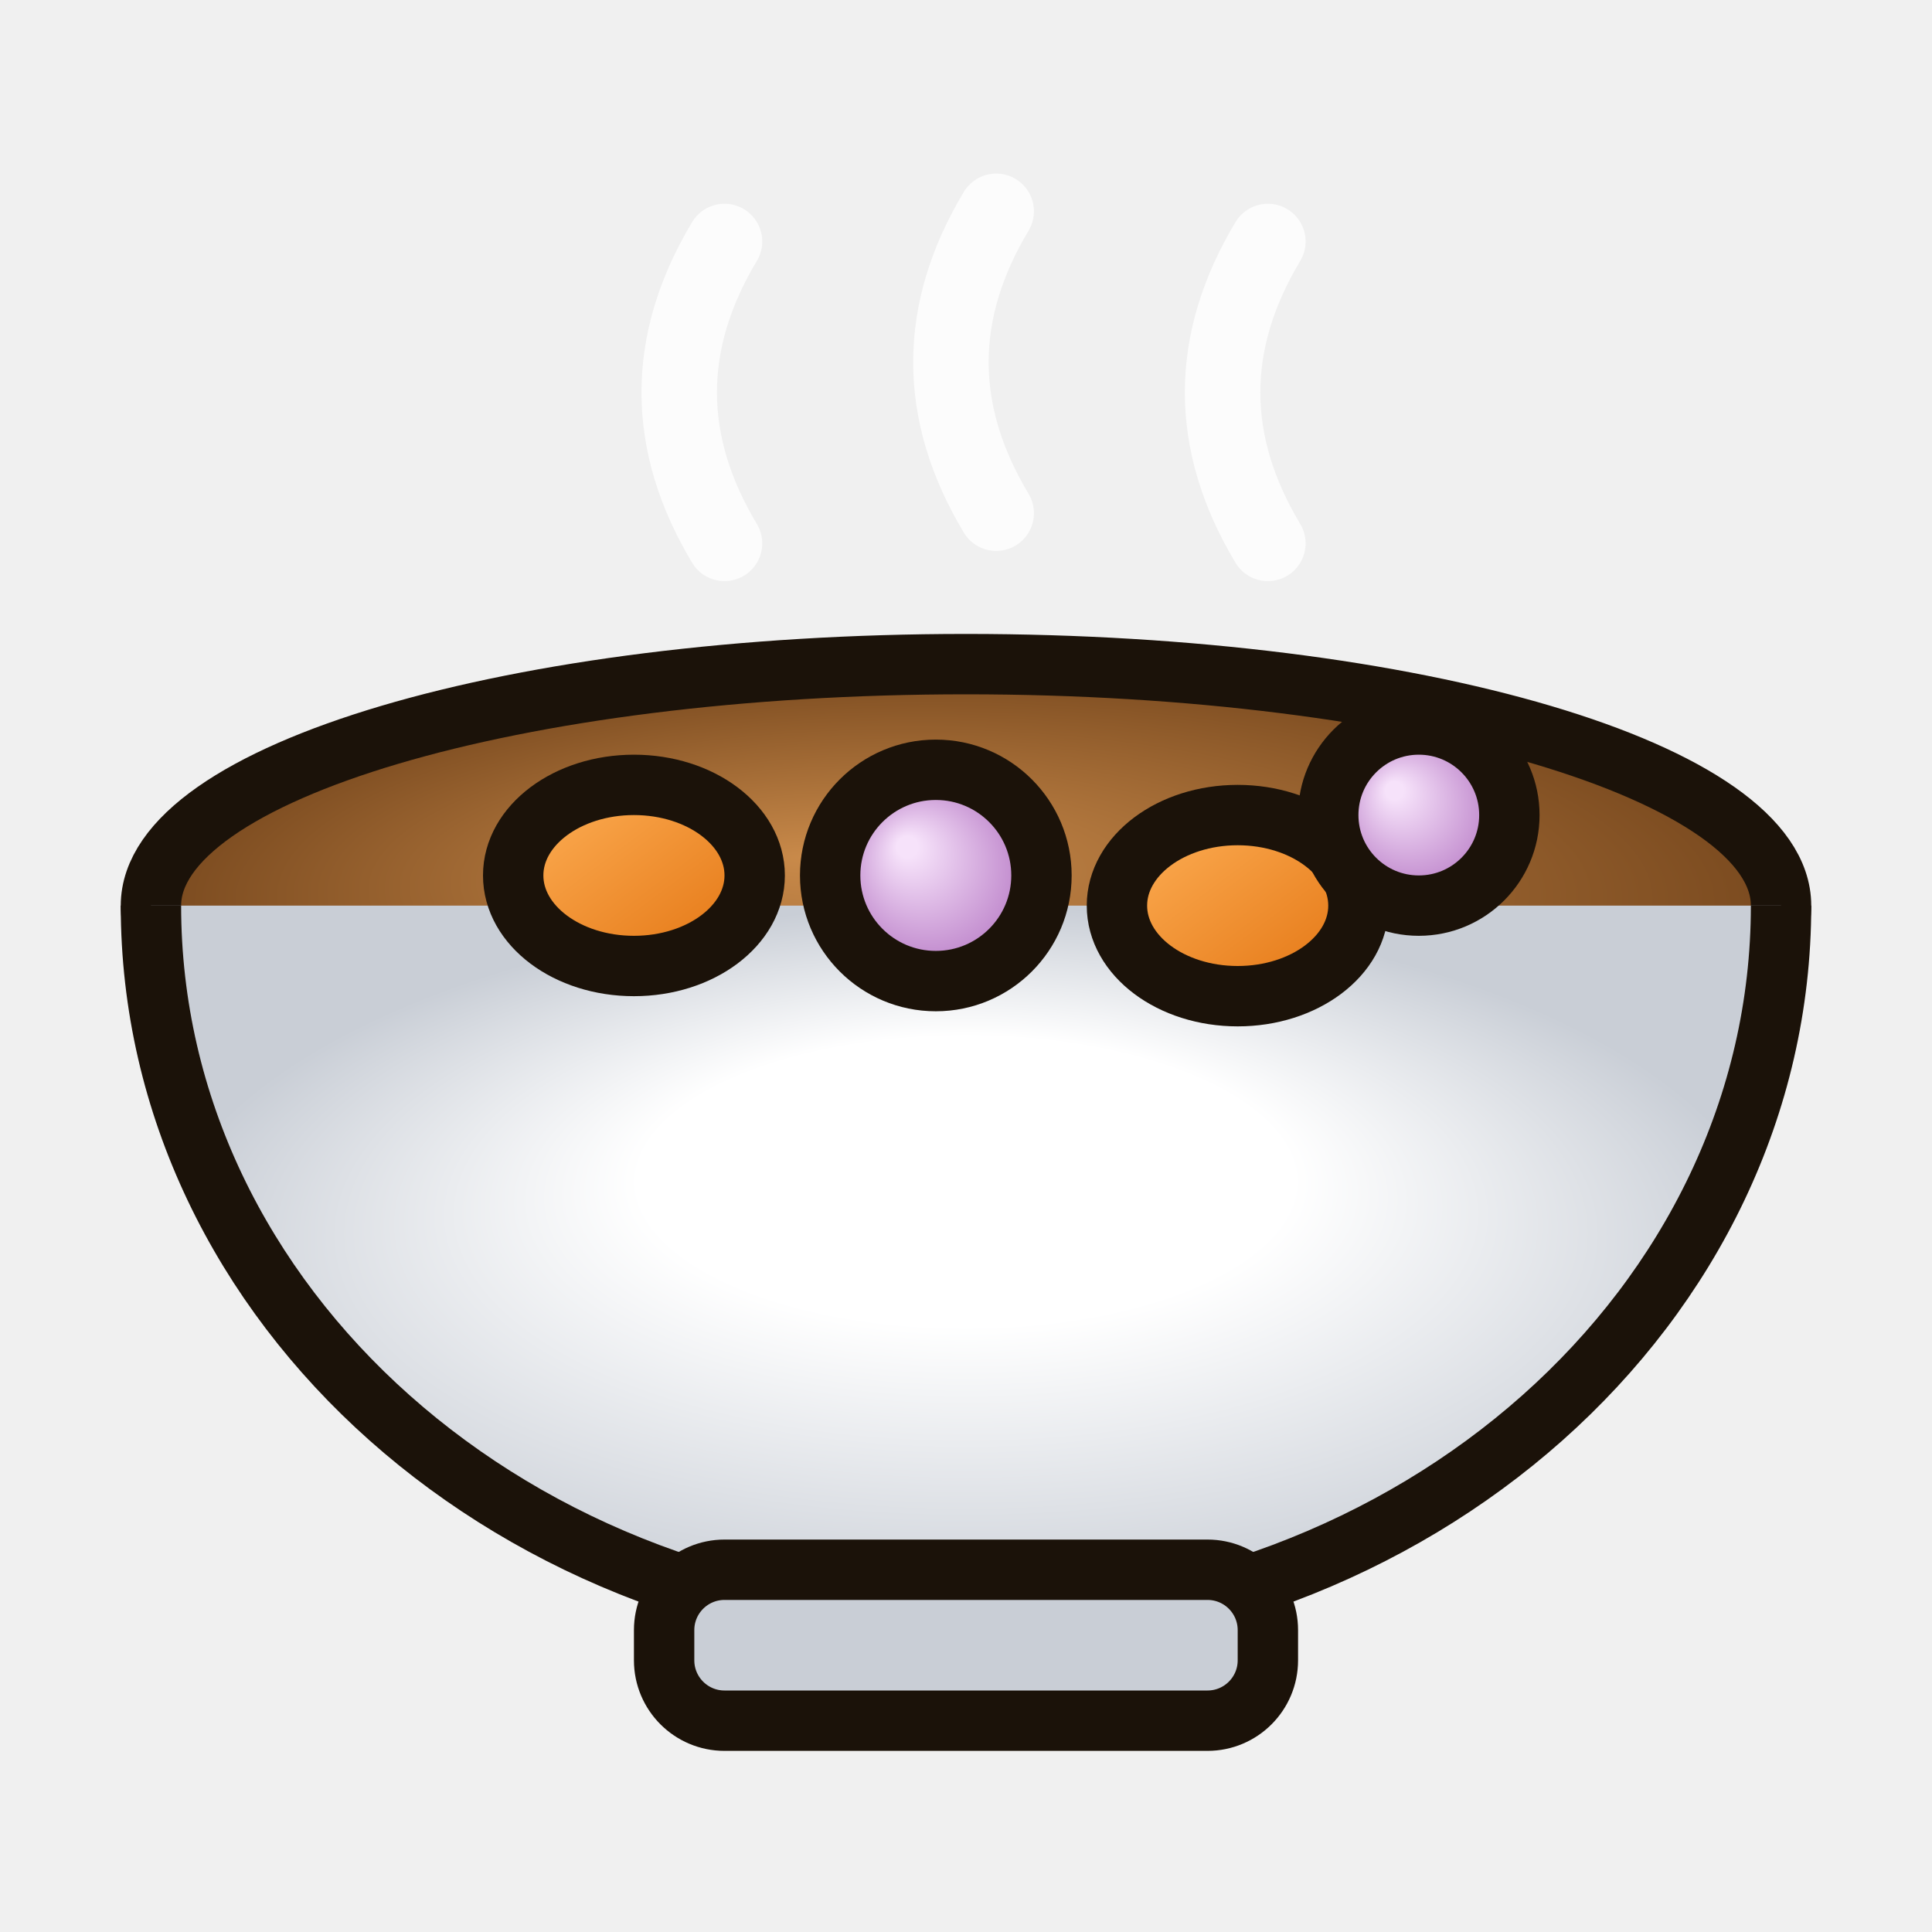
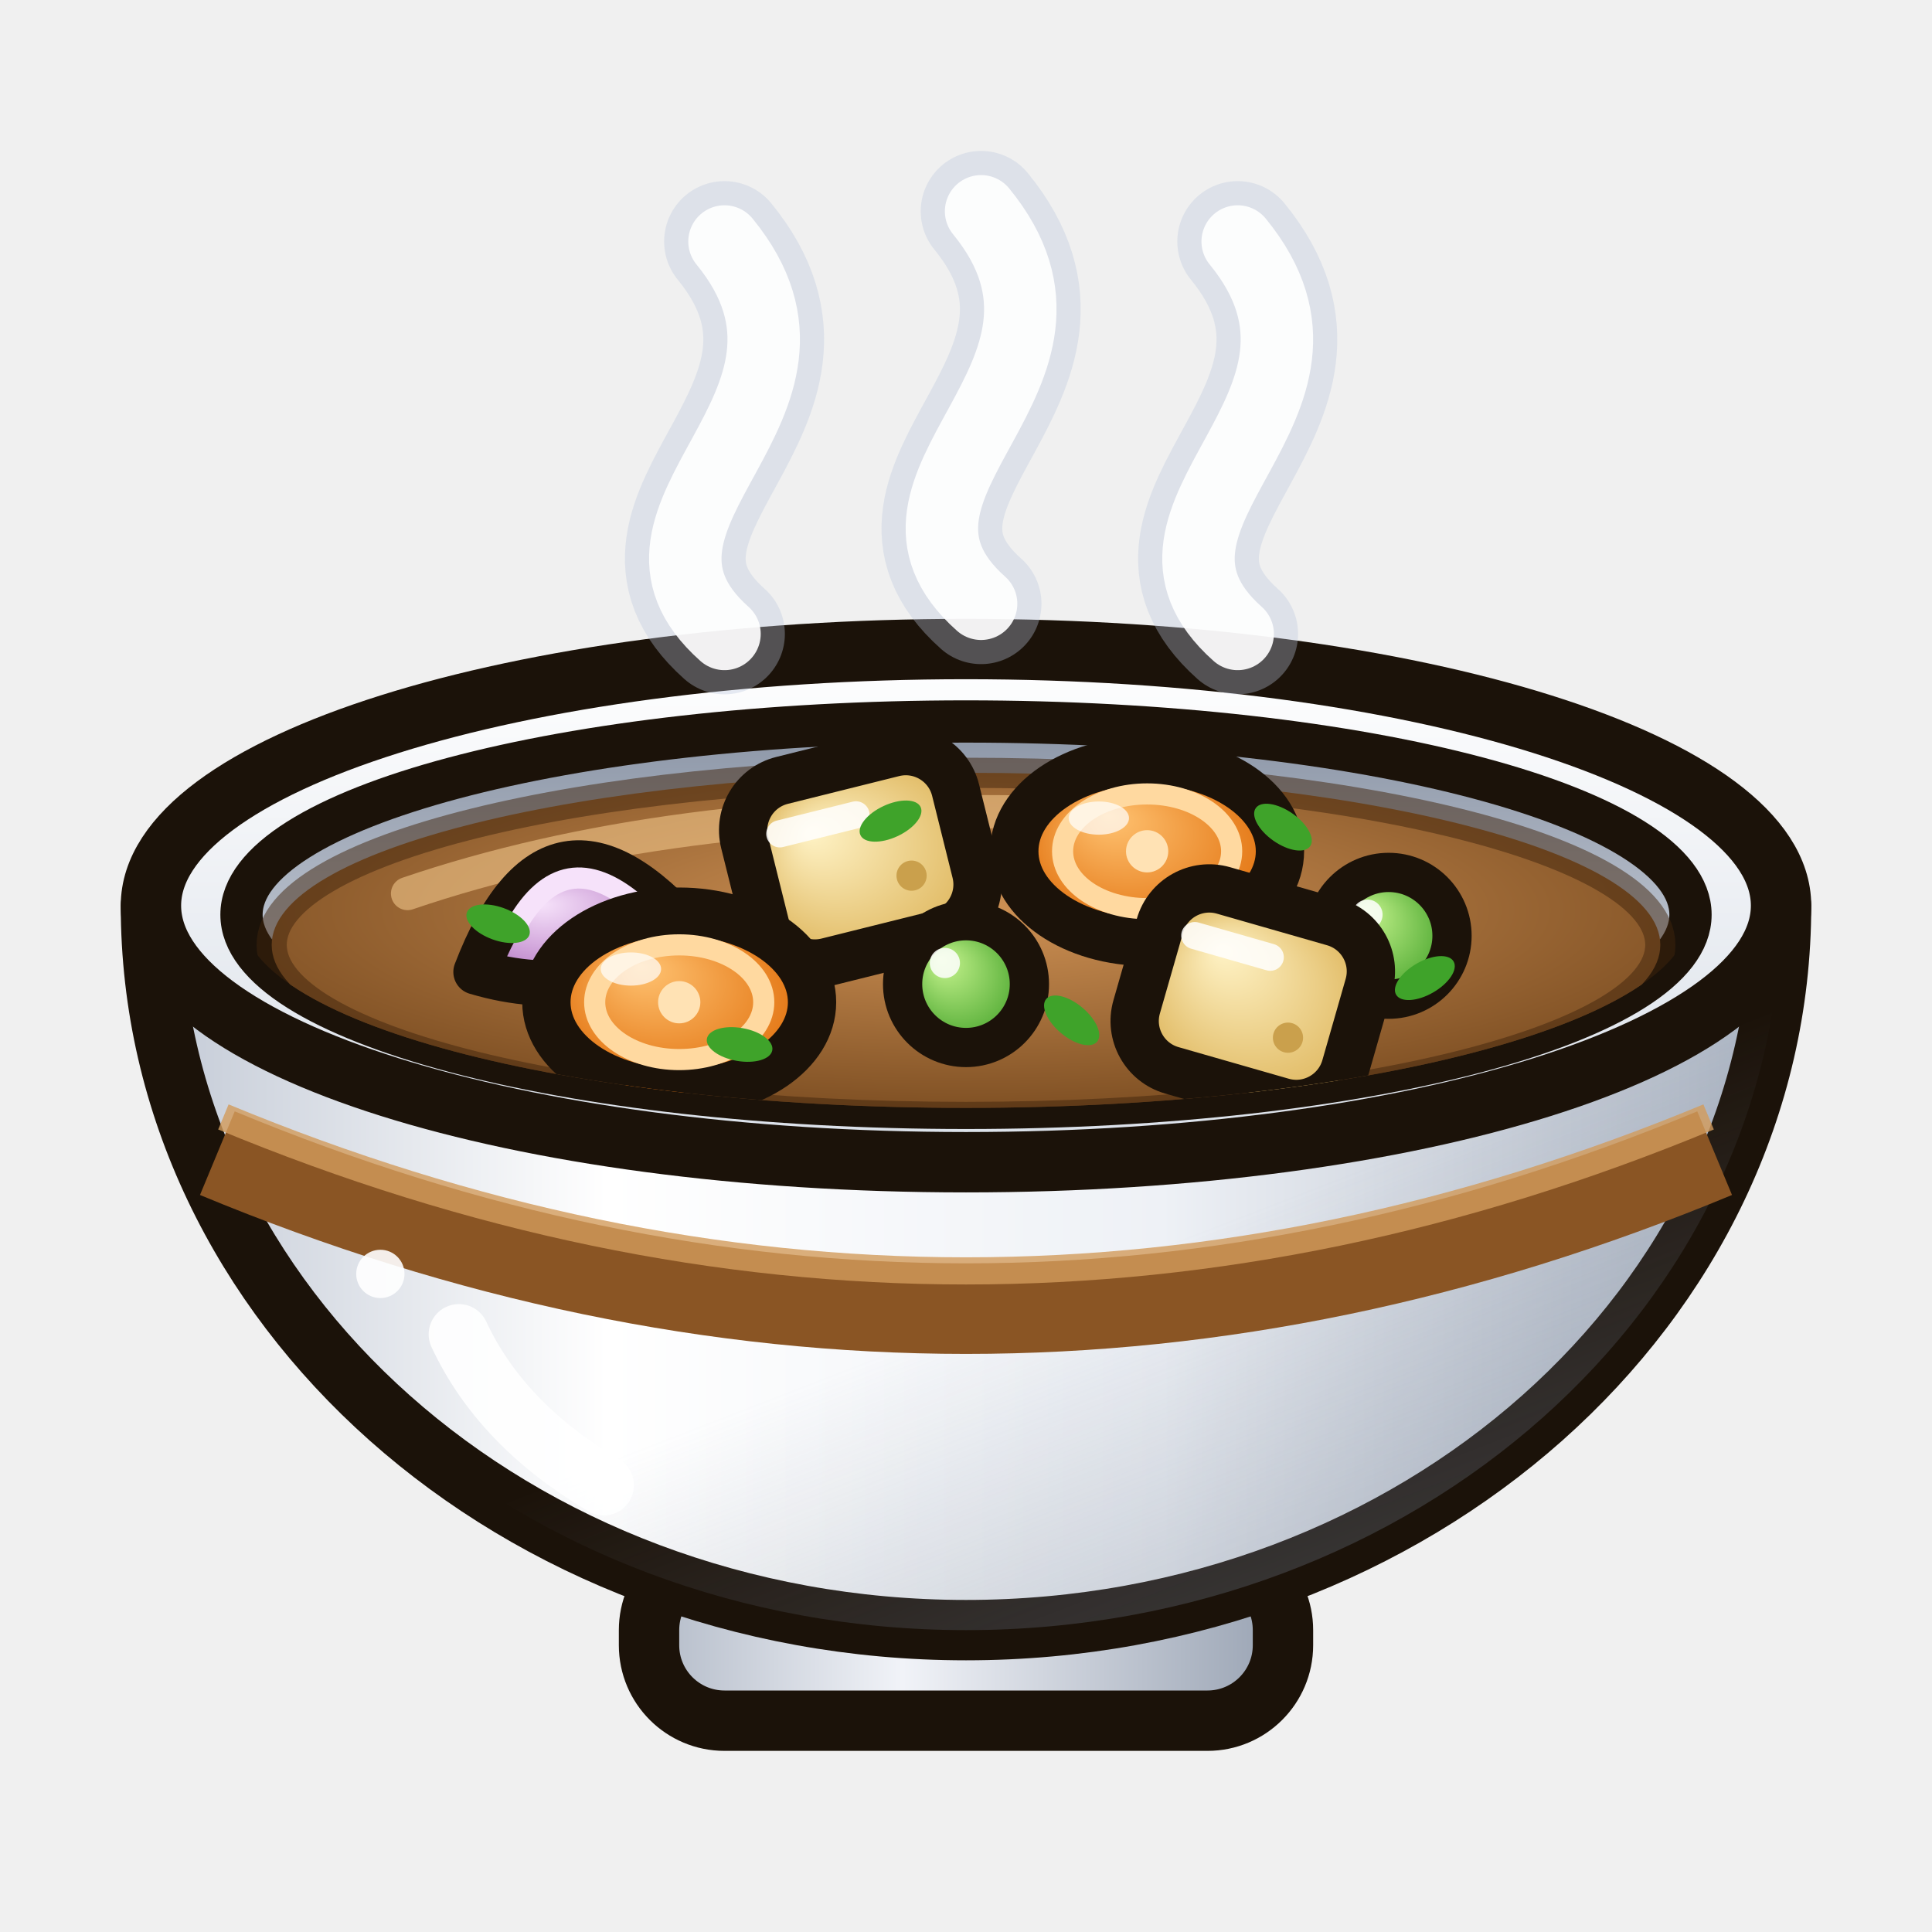
<svg xmlns="http://www.w3.org/2000/svg" viewBox="0 0 64 64" width="64" height="64">
  <defs>
-     <linearGradient id="lettuce-grad" x1="0%" y1="0%" x2="0%" y2="100%">
-       <stop offset="0" stop-color="#8ee05f" />
-       <stop offset="1" stop-color="#3f9f2a" />
+     <linearGradient id="bowl-grad" x1="0" y1="0" x2="1" y2="0">
+       <stop offset="0" stop-color="#c3cad6" />
+       <stop offset="0.28" stop-color="#ffffff" />
+       <stop offset="0.62" stop-color="#eef1f6" />
+       <stop offset="1" stop-color="#a9b2c0" />
    </linearGradient>
-     <radialGradient id="tomato-grad" fx="35%" fy="35%">
-       <stop offset="0.1" stop-color="#ff9b7d" />
-       <stop offset="1" stop-color="#d8331f" />
+     <linearGradient id="bowl-shade" x1="0.2" y1="0.2" x2="0.9" y2="1">
+       <stop offset="0.45" stop-color="#7d889a" stop-opacity="0" />
+       <stop offset="1" stop-color="#6f7b8f" stop-opacity="0.45" />
+     </linearGradient>
+     <linearGradient id="rim-grad" x1="0" y1="0" x2="0" y2="1">
+       <stop offset="0" stop-color="#ffffff" />
+       <stop offset="1" stop-color="#d9dfe8" />
+     </linearGradient>
+     <linearGradient id="inner-grad" x1="0" y1="0" x2="0" y2="1">
+       <stop offset="0" stop-color="#8b95a6" />
+       <stop offset="1" stop-color="#dfe4ec" />
+     </linearGradient>
+     <linearGradient id="foot-grad" x1="0" y1="0" x2="1" y2="0">
+       <stop offset="0" stop-color="#b3bbc8" />
+       <stop offset="0.4" stop-color="#f1f3f8" />
+       <stop offset="1" stop-color="#99a3b3" />
+     </linearGradient>
+     <clipPath id="inside">
+       <ellipse cx="32" cy="30.3" rx="24" ry="6.4" />
+     </clipPath>
+     <clipPath id="heap">
+       <ellipse cx="32" cy="30.3" rx="24" ry="6.4" />
+       <rect x="1" y="0" width="62" height="30.6" />
+     </clipPath>
+     <radialGradient id="stew-grad" cx="0.5" cy="0.4" r="0.7">
+       <stop offset="0" stop-color="#cf9255" />
+       <stop offset="1" stop-color="#6e4219" />
    </radialGradient>
-     <radialGradient id="onion-grad" fx="35%" fy="35%">
-       <stop offset="0.1" stop-color="#f6e2fa" />
+     <radialGradient id="carrot-grad" fx="0.35" fy="0.3">
+       <stop offset="0" stop-color="#ffc372" />
+       <stop offset="1" stop-color="#e2720f" />
+     </radialGradient>
+     <radialGradient id="potato-grad" fx="0.3" fy="0.3">
+       <stop offset="0" stop-color="#fff3c6" />
+       <stop offset="1" stop-color="#e2bd69" />
+     </radialGradient>
+     <radialGradient id="pea-grad" fx="0.3" fy="0.3">
+       <stop offset="0" stop-color="#c8f58f" />
+       <stop offset="1" stop-color="#4aa62e" />
+     </radialGradient>
+     <radialGradient id="onion-grad" fx="0.35" fy="0.3">
+       <stop offset="0" stop-color="#f6e2fa" />
      <stop offset="1" stop-color="#b678c4" />
    </radialGradient>
-     <linearGradient id="carrot-grad" x1="0%" y1="0%" x2="100%" y2="100%">
-       <stop offset="0" stop-color="#ffb259" />
-       <stop offset="1" stop-color="#e2720f" />
-     </linearGradient>
-     <radialGradient id="bowl-grad" fx="50%" fy="30%">
-       <stop offset="0.4" stop-color="#ffffff" />
-       <stop offset="1" stop-color="#c9ced6" />
-     </radialGradient>
-     <radialGradient id="soup-grad" fx="40%" fy="40%">
-       <stop offset="0" stop-color="#ff7a52" />
-       <stop offset="1" stop-color="#c8321c" />
-     </radialGradient>
-     <radialGradient id="stew-grad" fx="40%" fy="40%">
-       <stop offset="0" stop-color="#c98a4a" />
-       <stop offset="1" stop-color="#7a4a1f" />
-     </radialGradient>
-     <linearGradient id="pot-grad" x1="0%" y1="0%" x2="100%" y2="0%">
-       <stop offset="0" stop-color="#5b6470" />
-       <stop offset="0.45" stop-color="#9aa4b0" />
-       <stop offset="1" stop-color="#3d444d" />
-     </linearGradient>
-     <radialGradient id="coin-grad" fx="35%" fy="30%">
-       <stop offset="0.1" stop-color="#fff2a8" />
-       <stop offset="1" stop-color="#e3a514" />
-     </radialGradient>
-     <linearGradient id="gold-grad" x1="0%" y1="0%" x2="100%" y2="100%">
-       <stop offset="0" stop-color="#fff2a8" />
-       <stop offset="0.5" stop-color="#f7c531" />
-       <stop offset="1" stop-color="#c98a0a" />
-     </linearGradient>
-     <radialGradient id="heart-grad" fx="35%" fy="30%">
-       <stop offset="0.1" stop-color="#ff9a9a" />
-       <stop offset="1" stop-color="#d81e2c" />
-     </radialGradient>
-     <clipPath id="left-half">
-       <rect x="0" y="0" width="32" height="64" />
-     </clipPath>
  </defs>
  <g id="bowl">
-     <ellipse cx="32" cy="30" rx="27" ry="8" fill="url(#stew-grad)" stroke="#1b1209" stroke-width="2" />
-     <path d="M5 30 a27 24 0 0 0 54 0" fill="url(#bowl-grad)" stroke="#1b1209" stroke-width="2" />
-     <rect x="22" y="52" width="20" height="5" rx="2" fill="#c9ced6" stroke="#1b1209" stroke-width="2" />
+     <rect x="21.5" y="51.5" width="21" height="5.5" rx="2.5" fill="url(#foot-grad)" stroke="#1b1209" stroke-width="2" stroke-linejoin="round" />
+     <path d="M5 30 a27 24 0 0 0 54 0 Z" fill="url(#bowl-grad)" stroke="#1b1209" stroke-width="2" stroke-linejoin="round" />
+     <path d="M5 30 a27 24 0 0 0 54 0 Z" fill="url(#bowl-shade)" />
+     <path d="M7.2 38.2 Q32 48.5 56.8 38.2" fill="none" stroke="#8a5524" stroke-width="3" />
+     <path d="M7.4 37 Q32 47.2 56.6 37" fill="none" stroke="#d29b5b" stroke-width="0.9" opacity="0.8" />
+     <path d="M15.2 44.2 q1.4 3 4.8 5" fill="none" stroke="#ffffff" stroke-width="2" stroke-linecap="round" opacity="0.9" />
+     <circle cx="12.6" cy="42.2" r="0.8" fill="#ffffff" opacity="0.9" />
+     <ellipse cx="32" cy="30" rx="27" ry="8.5" fill="url(#rim-grad)" stroke="#1b1209" stroke-width="2" />
+     <ellipse cx="32" cy="30.3" rx="24" ry="6.4" fill="url(#inner-grad)" stroke="#1b1209" stroke-width="1.4" />
  </g>
-   <g id="toppings">
-     <g fill="url(#carrot-grad)" stroke="#1b1209" stroke-width="2">
-       <ellipse cx="21" cy="29" rx="4" ry="3" />
-       <ellipse cx="41" cy="30" rx="4" ry="3" />
+   <g id="stew" clip-path="url(#inside)">
+     <ellipse cx="32" cy="31.3" rx="23" ry="5.7" fill="url(#stew-grad)" />
+     <ellipse cx="32" cy="31.3" rx="23" ry="5.7" fill="none" stroke="#3f230c" stroke-width="1" opacity="0.5" />
+     <path d="M13.5 29.6 Q22 26.7 34 26.9" fill="none" stroke="#f0c488" stroke-width="1.1" stroke-linecap="round" opacity="0.6" />
+     <g transform="rotate(-10 19 29.8)">
+       <path d="M15.4 31.6 q3.6 -6 7.2 0 q-3.6 1.8 -7.2 0 Z" fill="url(#onion-grad)" stroke="#1b1209" stroke-width="1.5" stroke-linejoin="round" />
+       <path d="M17 30.3 q2 -2.4 4 0" fill="none" stroke="#f6e2fa" stroke-width="0.7" stroke-linecap="round" />
    </g>
-     <g fill="url(#onion-grad)" stroke="#1b1209" stroke-width="2">
-       <circle cx="31" cy="29" r="3.5" />
-       <circle cx="47" cy="27" r="3" />
+     <g transform="rotate(-14 28.5 28.4)">
+       <rect x="24.9" y="25.3" width="7.2" height="6.2" rx="1.7" fill="url(#potato-grad)" stroke="#1b1209" stroke-width="1.6" stroke-linejoin="round" />
+       <path d="M26.1 27.0 h2.6" stroke="#ffffff" stroke-width="0.9" stroke-linecap="round" opacity="0.85" />
+       <circle cx="30.0" cy="29.4" r="0.5" fill="#caa04c" />
    </g>
-     <g fill="none" stroke="#ffffff" stroke-width="2.5" stroke-linecap="round" opacity="0.8">
-       <path d="M24 18 q-3 -5 0 -10" />
-       <path d="M33 17 q-3 -5 0 -10" />
-       <path d="M42 18 q-3 -5 0 -10" />
+     <g>
+       <ellipse cx="38" cy="28.2" rx="4.4" ry="3" fill="url(#carrot-grad)" stroke="#1b1209" stroke-width="1.6" />
+       <ellipse cx="38" cy="28.2" rx="2.8" ry="1.9" fill="none" stroke="#ffd9a0" stroke-width="0.7" />
+       <circle cx="38" cy="28.2" r="0.7" fill="#ffe2b4" />
+       <ellipse cx="36.4" cy="27.1" rx="1" ry="0.55" fill="#fff" opacity="0.7" />
+     </g>
+     <g>
+       <circle cx="46" cy="31" r="2.1" fill="url(#pea-grad)" stroke="#1b1209" stroke-width="1.3" />
+       <circle cx="45.3" cy="30.3" r="0.5" fill="#fff" opacity="0.85" />
+     </g>
+     <g>
+       <ellipse cx="22.5" cy="33.2" rx="4.4" ry="3" fill="url(#carrot-grad)" stroke="#1b1209" stroke-width="1.6" />
+       <ellipse cx="22.5" cy="33.2" rx="2.8" ry="1.9" fill="none" stroke="#ffd9a0" stroke-width="0.7" />
+       <circle cx="22.5" cy="33.2" r="0.7" fill="#ffe2b4" />
+       <ellipse cx="20.9" cy="32.1" rx="1" ry="0.55" fill="#fff" opacity="0.7" />
+     </g>
+     <g transform="rotate(16 41.5 33)">
+       <rect x="37.9" y="29.9" width="7.2" height="6.2" rx="1.7" fill="url(#potato-grad)" stroke="#1b1209" stroke-width="1.6" stroke-linejoin="round" />
+       <path d="M39.1 31.6 h2.6" stroke="#ffffff" stroke-width="0.9" stroke-linecap="round" opacity="0.85" />
+       <circle cx="43.0" cy="34" r="0.5" fill="#caa04c" />
+     </g>
+     <g>
+       <circle cx="32" cy="32.6" r="2.1" fill="url(#pea-grad)" stroke="#1b1209" stroke-width="1.3" />
+       <circle cx="31.3" cy="31.9" r="0.5" fill="#fff" opacity="0.85" />
+     </g>
+     <ellipse cx="16.5" cy="30.6" rx="1.1" ry="0.55" fill="#3fa32a" transform="rotate(20 16.5 30.6)" />
+     <ellipse cx="29.5" cy="27.2" rx="1.1" ry="0.55" fill="#3fa32a" transform="rotate(-25 29.5 27.2)" />
+     <ellipse cx="35.5" cy="33.8" rx="1.1" ry="0.55" fill="#3fa32a" transform="rotate(40 35.5 33.8)" />
+     <ellipse cx="47.2" cy="32.4" rx="1.1" ry="0.55" fill="#3fa32a" transform="rotate(-30 47.2 32.4)" />
+     <ellipse cx="24.5" cy="34.6" rx="1.1" ry="0.55" fill="#3fa32a" transform="rotate(10 24.5 34.6)" />
+     <ellipse cx="42.5" cy="27.4" rx="1.1" ry="0.55" fill="#3fa32a" transform="rotate(35 42.5 27.4)" />
+   </g>
+   <g id="steam" fill="none" stroke-linecap="round">
+     <g stroke="#b9c6dc" stroke-width="4" opacity="0.35">
+       <path d="M24 21 C19.5 17 28.5 13.5 24 8" />
+       <path d="M32.5 20 C28 16 37 12.5 32.5 7" />
+       <path d="M41 21 C36.5 17 45.5 13.5 41 8" />
+     </g>
+     <g stroke="#ffffff" stroke-width="2.4" opacity="0.92">
+       <path d="M24 21 C19.5 17 28.5 13.5 24 8" />
+       <path d="M32.5 20 C28 16 37 12.5 32.5 7" />
+       <path d="M41 21 C36.5 17 45.5 13.5 41 8" />
    </g>
  </g>
</svg>
